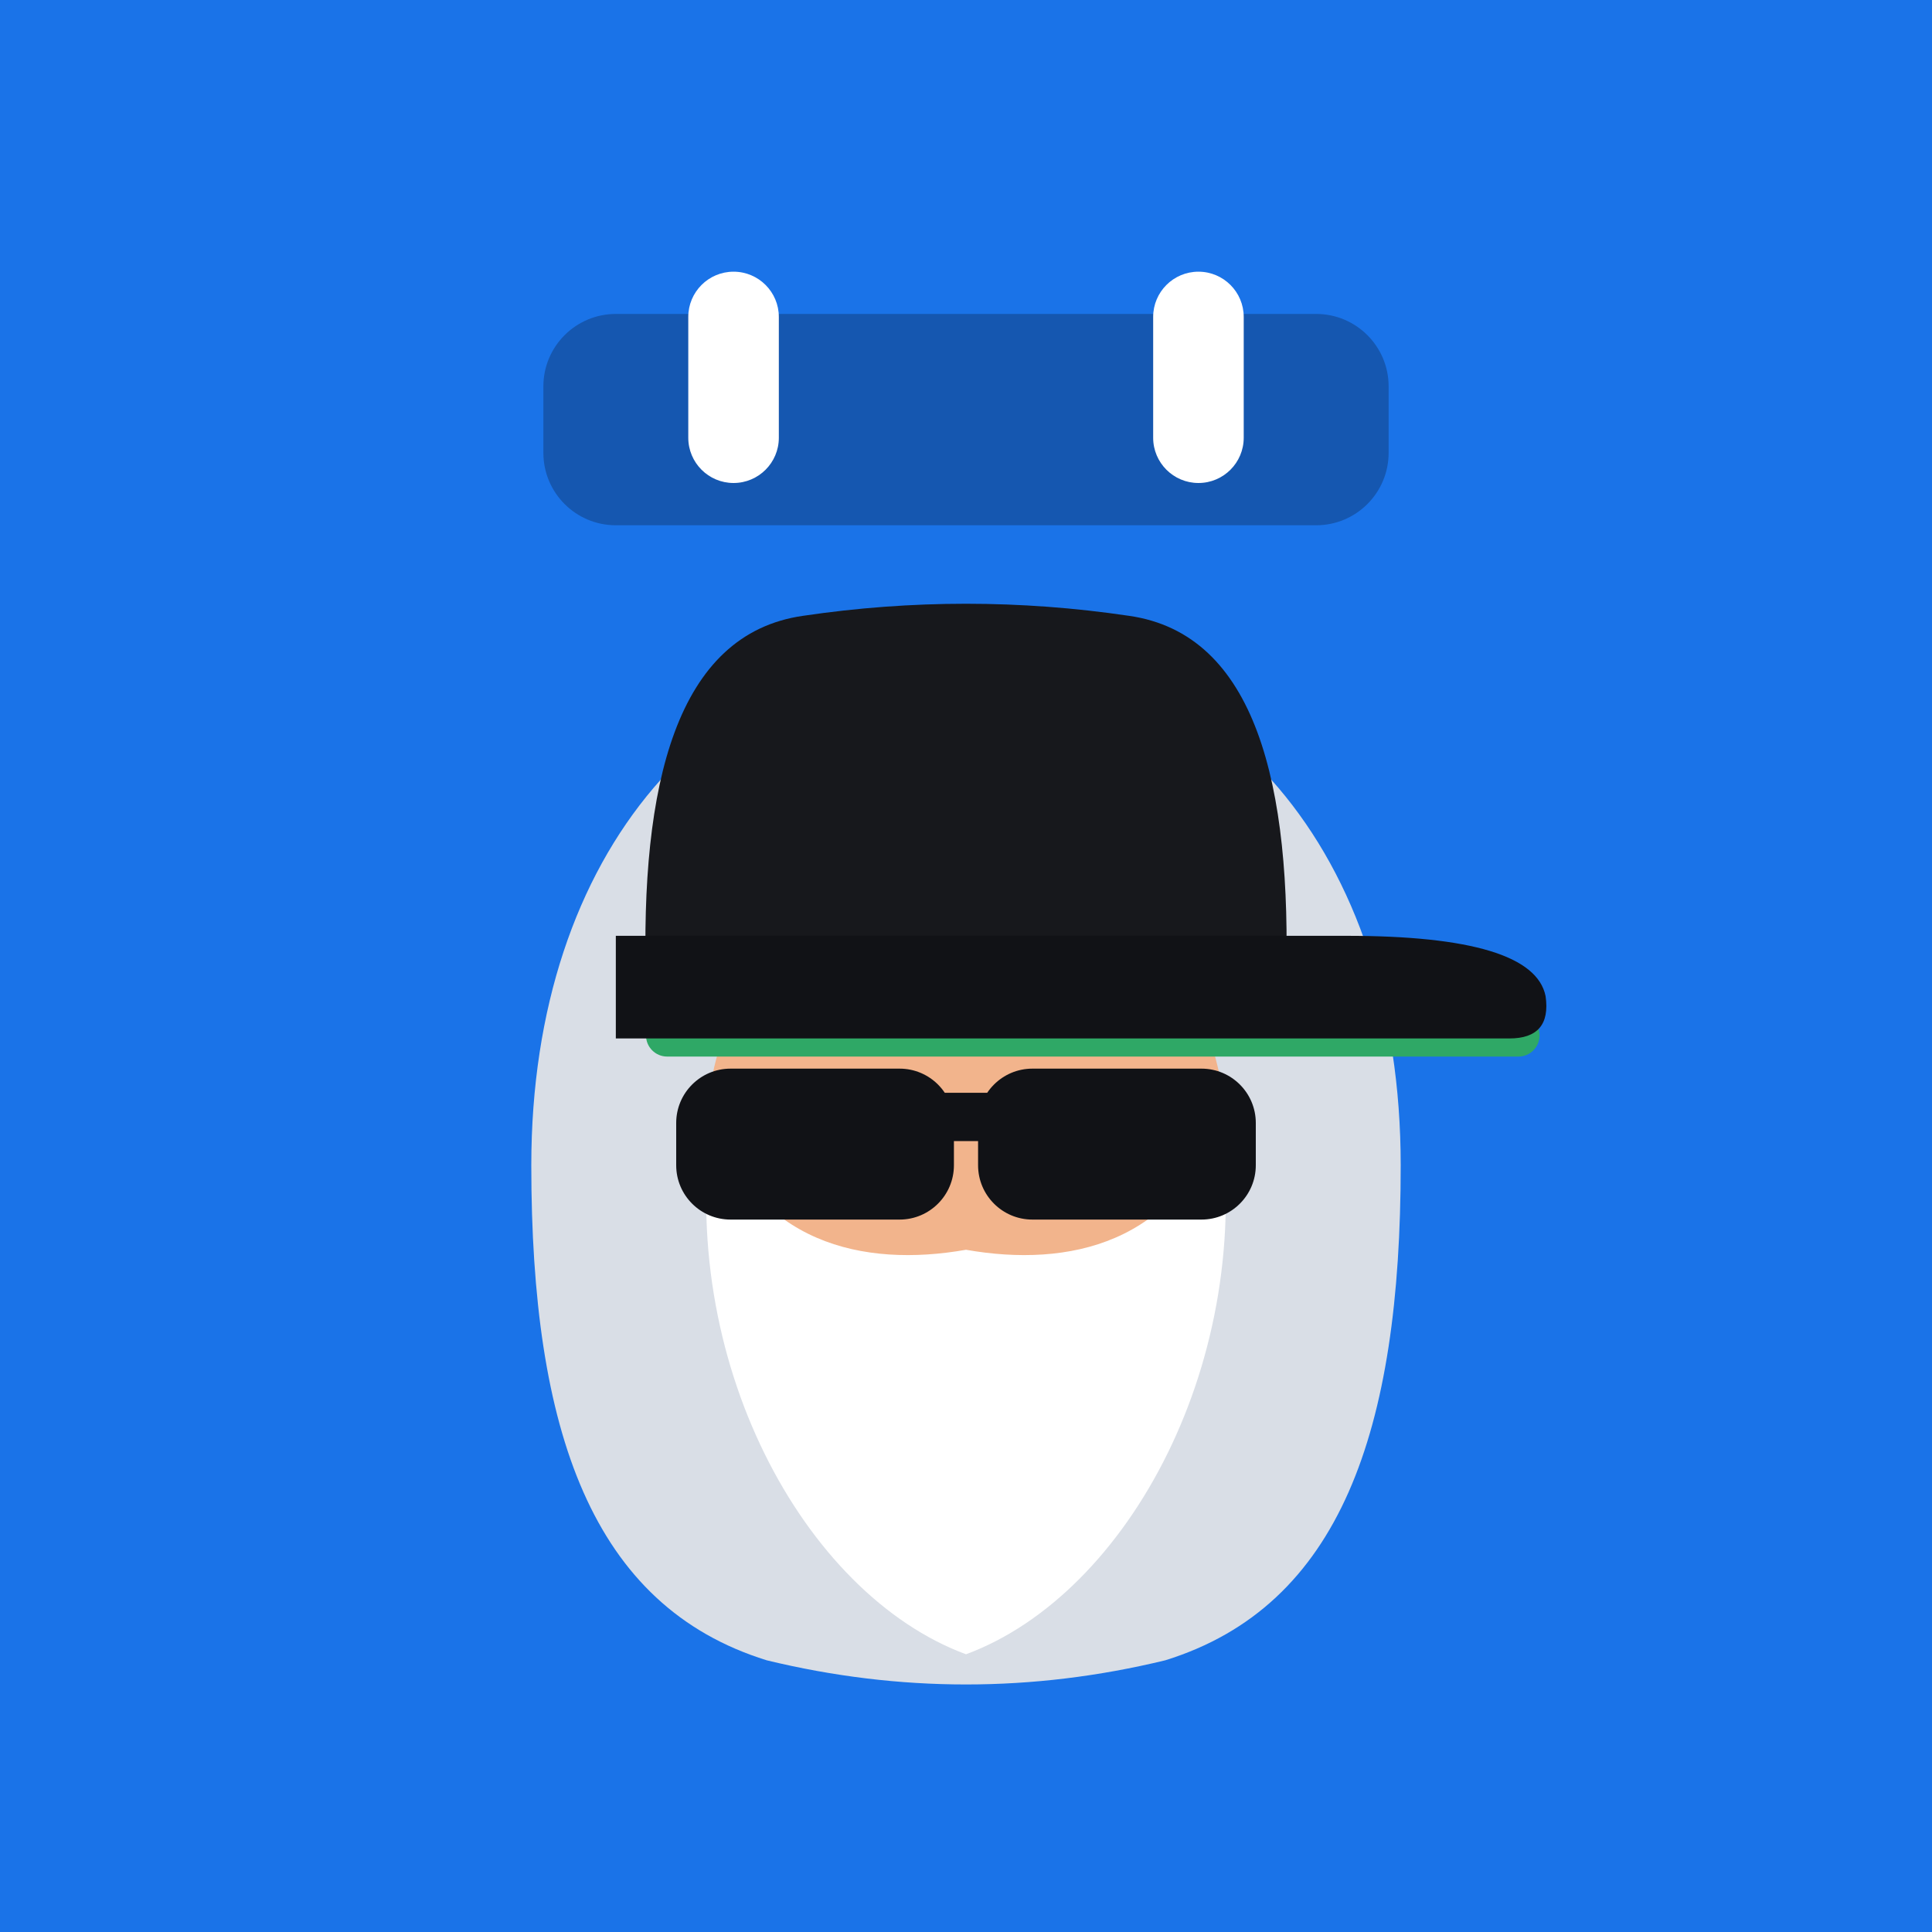
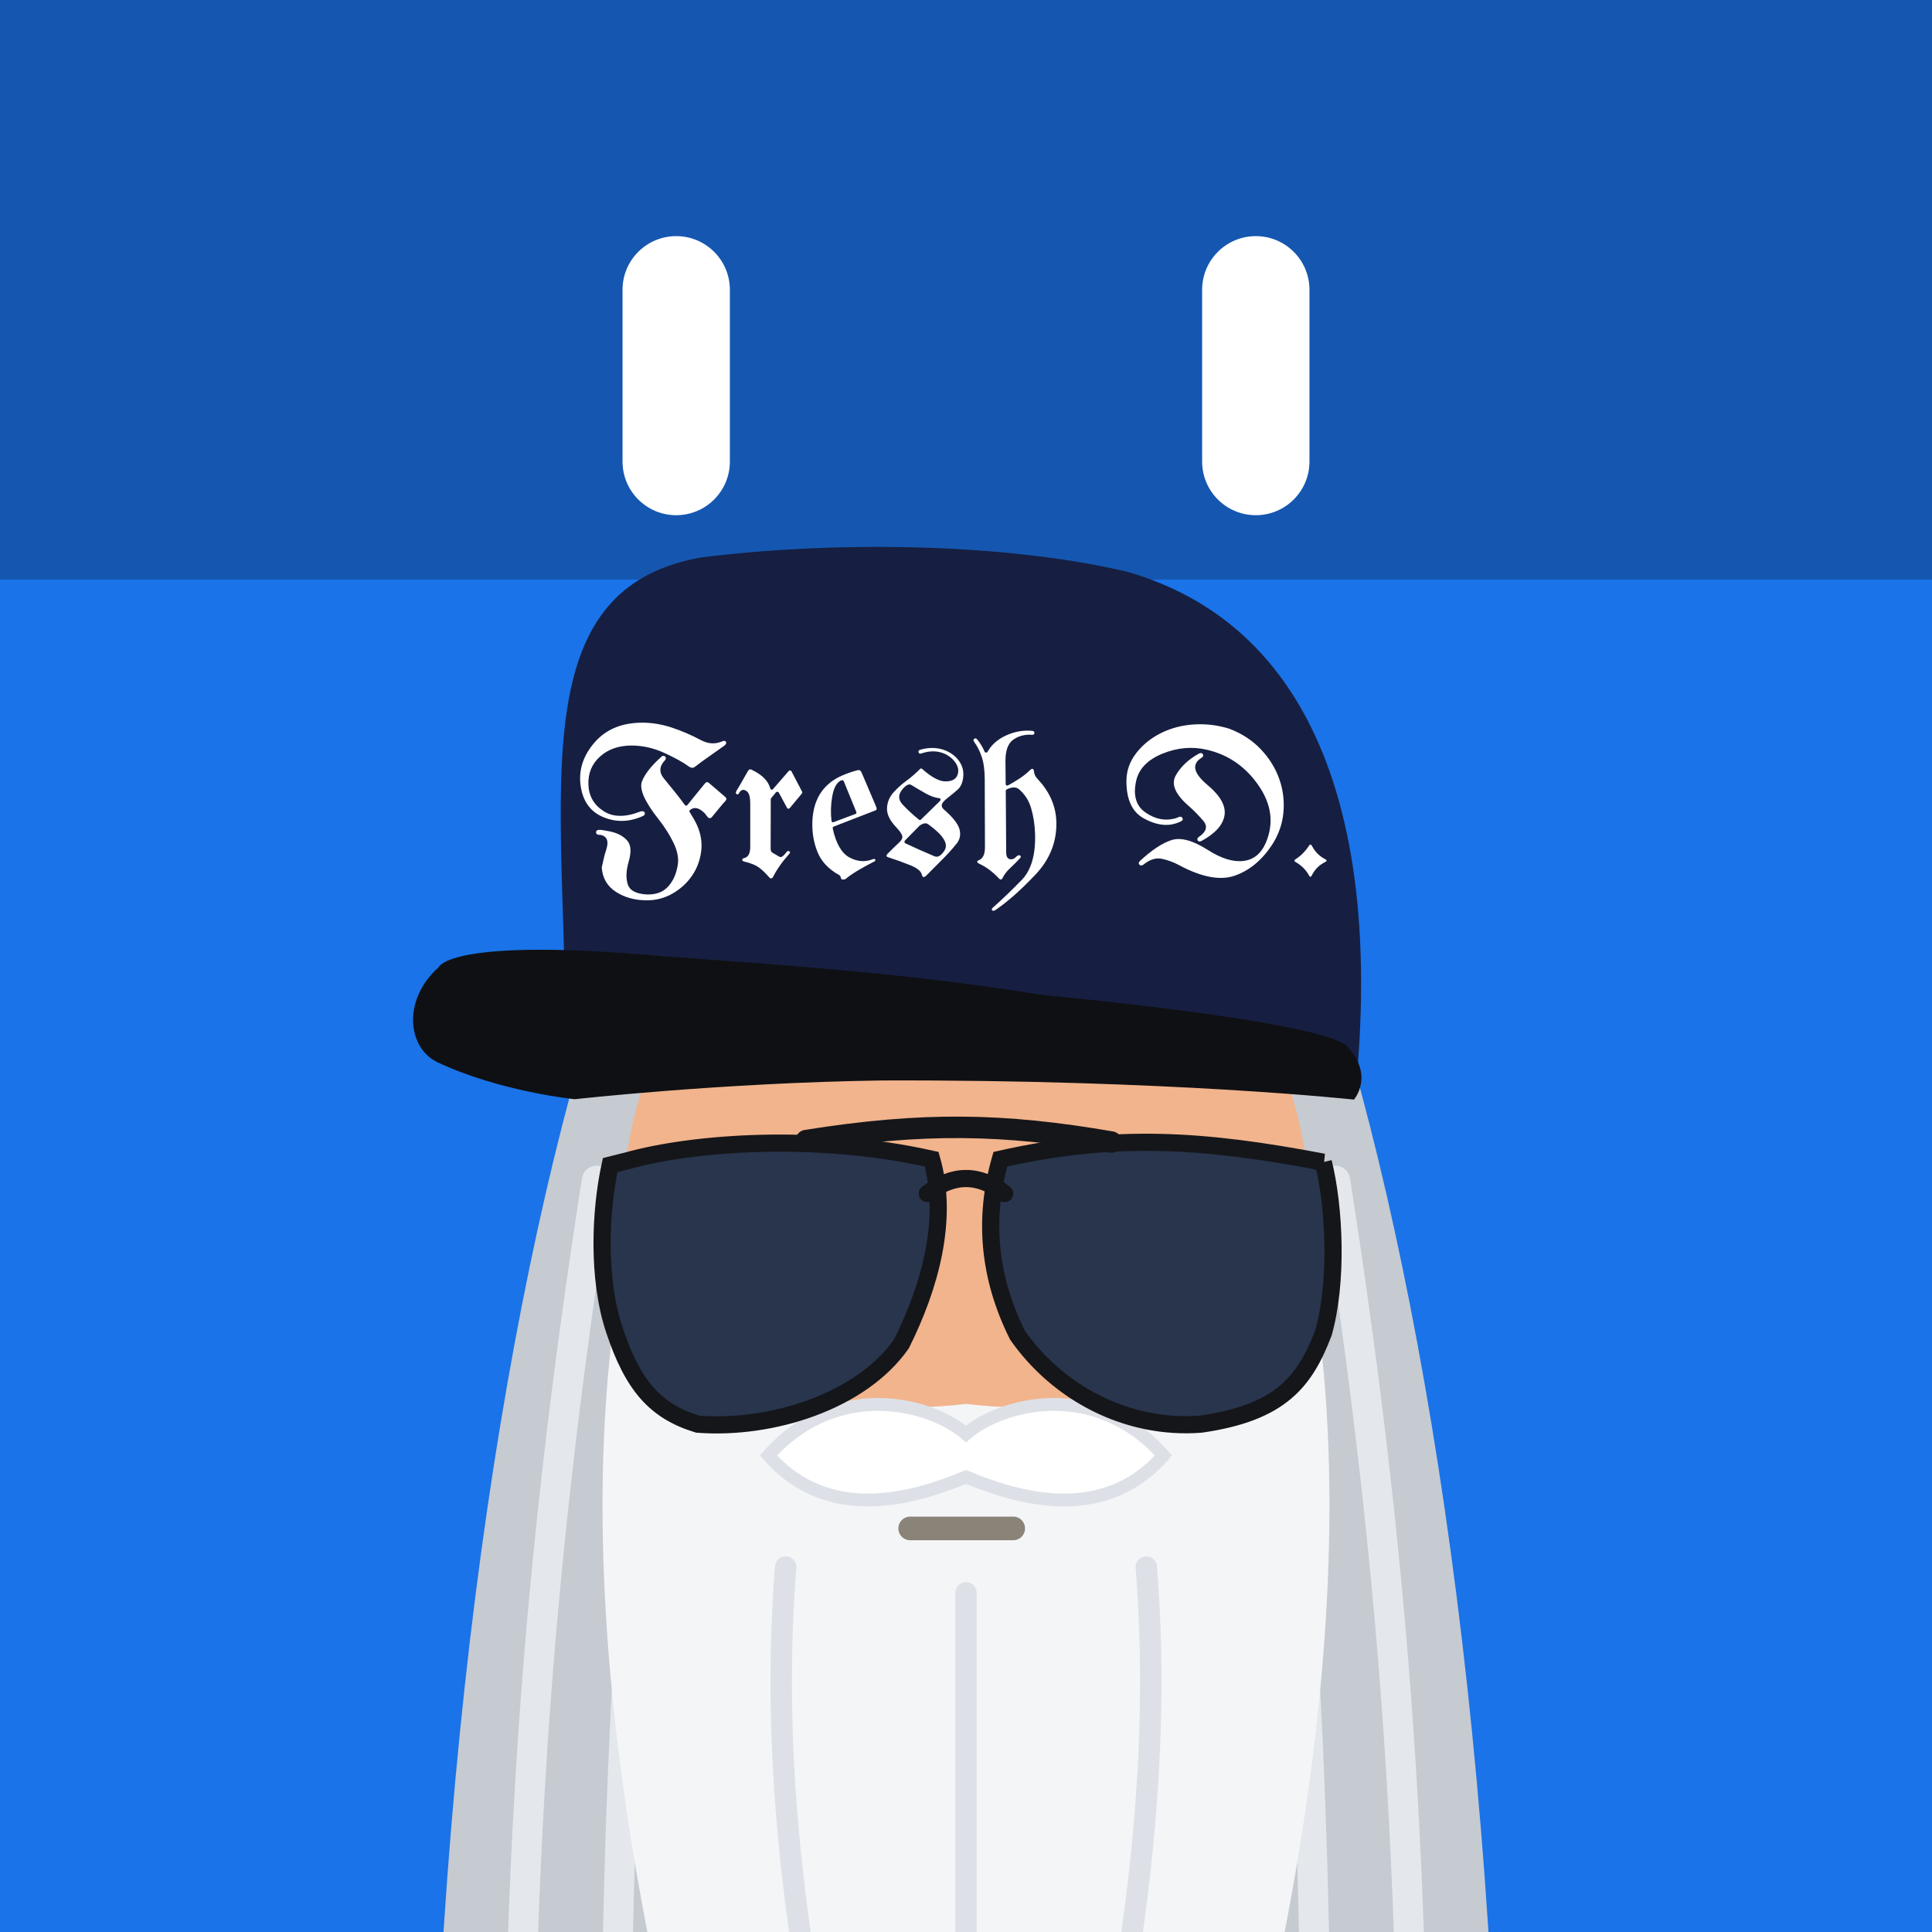
- <svg xmlns="http://www.w3.org/2000/svg" viewBox="0 0 512 512" width="512" height="512" role="img" aria-labelledby="t">
-   <rect id="bg" width="512" height="512" fill="#1a73e8" />
-   <g id="art" transform="translate(256 256) scale(.8) translate(-256 -256)">
-     <rect x="116" y="40" width="280" height="70" rx="24" fill="#1557b0" />
-     <rect x="164" y="26" width="30" height="70" rx="15" fill="#fff" />
-     <rect x="318" y="26" width="30" height="70" rx="15" fill="#fff" />
-     <path d="M256 150C172 150 112 218 112 322C112 410 132 468 190 486Q256 502 322 486C380 468 400 410 400 322C400 218 340 150 256 150Z" fill="#d9dee6" />
-     <ellipse cx="256" cy="312" rx="86" ry="92" fill="#f2b48c" />
-     <path d="M172 306C186 348 222 356 256 350C290 356 326 348 340 306C352 386 310 464 256 484C202 464 160 386 172 306Z" fill="#fff" />
-     <rect x="160" y="290" width="92" height="50" rx="18" fill="#111216" />
-     <rect x="260" y="290" width="92" height="50" rx="18" fill="#111216" />
-     <rect x="244" y="298" width="24" height="16" fill="#111216" />
-     <path d="M150 262C148 196 160 146 202 140Q256 132 310 140C352 146 364 196 362 262Z" fill="#17181c" />
-     <rect x="150" y="272" width="296" height="14" rx="7" fill="#2fa866" />
-     <path d="M140 246H382Q444 246 448 266Q450 280 436 280H140Z" fill="#111216" />
-   </g>
+ <svg xmlns="http://www.w3.org/2000/svg" viewBox="9 9 90 90" width="512" height="512">
+   <path d="M0,108v-108h108v108z" fill="#1a73e8" />
+   <path d="M0,36v-36h108v36z" fill="#1557b0" />
+   <path d="M40.5,20a2.5,2.5 0 0 1 2.5,2.5v8a2.5,2.5 0 0 1 -2.5,2.5a2.5,2.5 0 0 1 -2.5,-2.5v-8a2.5,2.5 0 0 1 2.5,-2.5z" fill="#ffffff" />
+   <path d="M67.5,20a2.5,2.5 0 0 1 2.5,2.5v8a2.5,2.5 0 0 1 -2.5,2.5a2.5,2.5 0 0 1 -2.5,-2.5v-8a2.5,2.5 0 0 1 2.5,-2.5z" fill="#ffffff" />
+   <path d="M36,58.4c-4.4,15.6 -7.6,39.6 -6.8,67.6h49.6c0.8,-28 -2.4,-52 -6.8,-67.6z" fill="#c6cad1" />
+   <path d="M36.8,64c-2.8,18 -4.4,36 -3.2,62M40.4,64.4c-2.4,17.6 -3.2,35.6 -2.4,61.6M71.2,64c2.8,18 4.4,36 3.2,62M67.6,64.4c2.4,17.6 3.2,35.6 2.4,61.6" fill="none" stroke="#e4e7ec" stroke-width="1.4" stroke-linecap="round" />
+   <path d="M38,65.6c0,-9.72 7.163,-17.6 16,-17.6c8.837,0 16,7.88 16,17.6c0,9.72 -7.163,17.6 -16,17.6c-8.837,0 -16,-7.88 -16,-17.6z" fill="#f2b48c" />
+   <path d="M38.4,66c2,7.2 8.8,9.2 15.6,8.4c6.8,0.8 13.6,-1.2 15.6,-8.4c3.6,16 -0.4,38 -8.4,60h-14.4c-8,-22 -12,-44 -8.4,-60z" fill="#f4f5f7" />
+   <path d="M45.6,82c-0.8,10 0.8,20 3.2,30M54,83.2v34.8M62.4,82c0.8,10 -0.8,20 -3.2,30" fill="none" stroke="#dde1e7" stroke-width="1" stroke-linecap="round" />
+   <path d="M44.8,76.8c3.2,-3.6 7.6,-2.4 9.2,-1c1.6,-1.4 6,-2.6 9.2,1c-2.8,3.2 -6.8,2 -9.2,1c-2.4,1 -6.4,2.2 -9.2,-1z" fill="#ffffff" stroke="#dde1e7" stroke-width="0.6" stroke-linecap="butt" />
+   <path d="M51.4,80.2h4.8" fill="none" stroke="#8a8378" stroke-width="1.1" stroke-linecap="round" />
+   <path d="M38.236,63.071c3.093,-0.863 8.83,-1.271 14.164,-0.071c0.8,2.8 -0.077,5.94 -1.41,8.607c-1.867,2.667 -6.024,4.002 -9.491,3.736c-1.971,-0.601 -3.016,-1.792 -3.879,-4.387c-0.8,-2.4 -0.662,-5.548 -0.197,-7.681zM70.645,63.139c-5.6,-1.067 -9.711,-1.339 -15.045,-0.139c-0.8,2.8 -0.533,5.533 0.8,8.2c1.867,2.667 5.075,4.409 8.542,4.142c3.733,-0.533 4.846,-1.996 5.709,-4.251c0.664,-2.332 0.527,-5.819 -0.007,-7.952z" fill="#28354d" stroke="#15161a" stroke-width="0.8" stroke-linecap="butt" />
+   <path d="M46.559,62.132c5.435,-0.866 9.177,-0.798 14.205,0.068" fill="none" stroke="#15161a" stroke-width="1" stroke-linecap="round" />
+   <path d="M52.2,64.6c1.2,-0.933 2.4,-0.933 3.6,0" fill="none" stroke="#15161a" stroke-width="0.8" stroke-linecap="round" />
+   <path d="M35.328,59.049c0.239,-12.204 -2.448,-22.54 6.339,-24.082c5.985,-0.754 13.946,-0.715 19.819,0.661c8.578,2.452 11.769,11.271 10.731,23.433z" fill="#161f41" />
+   <path d="M57.497,55.343c-5.851,-0.964 -11.584,-1.362 -17.674,-1.802c-9.912,-0.896 -10.386,0.513 -10.386,0.513c-1.717,1.532 -1.451,3.788 -0.036,4.44c2.909,1.365 6.373,1.712 6.373,1.712c0,0 6.806,-0.765 14.296,-0.874c13.384,-0.045 22.001,0.891 22.001,0.891c0,0 0.981,-1.105 -0.342,-2.507c-1.391,-1.199 -14.231,-2.372 -14.231,-2.372z" fill="#0f1014" />
+   <path d="M42.658 46.460L42.156 47.070Q42.114 47.113 42.066 47.113Q41.995 47.113 41.936 47.025Q41.877 46.938 41.834 46.890Q41.437 46.493 41.148 46.729Q41.092 46.767 41.130 46.834Q41.328 47.141 41.461 47.420Q41.745 48.040 41.662 48.669Q41.579 49.298 41.234 49.800Q40.888 50.301 40.337 50.621Q39.786 50.940 39.133 50.940Q38.296 50.940 37.690 50.545Q37.084 50.150 37.032 49.412L37.118 49.024Q37.160 48.830 37.222 48.641Q37.392 48.154 37.179 47.983Q37.061 47.889 36.909 47.889Q36.767 47.884 36.767 47.773Q36.767 47.662 36.909 47.657Q37.028 47.657 37.165 47.685Q37.302 47.714 37.420 47.732Q37.927 47.841 38.206 48.142Q38.485 48.442 38.291 49.123Q38.106 49.753 38.241 50.188Q38.376 50.623 39.114 50.666Q39.762 50.694 40.122 50.301Q40.481 49.909 40.576 49.270Q40.642 48.825 40.382 48.277Q40.122 47.728 39.687 47.174Q38.698 45.925 38.906 45.398Q39.114 44.870 39.824 44.241L39.824 44.236Q39.847 44.213 39.899 44.213Q40.018 44.213 40.018 44.326Q40.018 44.373 39.975 44.416Q39.573 44.842 39.933 45.272Q40.188 45.585 40.436 45.890Q40.685 46.195 40.898 46.493Q40.959 46.569 41.025 46.498Q41.224 46.247 41.428 45.999Q41.631 45.750 41.839 45.495Q41.924 45.391 42.024 45.471Q42.194 45.613 42.357 45.757Q42.520 45.902 42.691 46.043Q42.733 46.077 42.785 46.124Q42.837 46.171 42.837 46.223Q42.837 46.266 42.774 46.334Q42.710 46.403 42.658 46.460M38.939 47.018Q37.998 47.439 37.103 47.065Q36.200 46.687 36.048 45.599Q35.897 44.511 36.696 43.588Q37.496 42.665 38.925 42.665Q39.597 42.665 40.278 42.888Q40.959 43.110 41.655 43.479Q42.114 43.721 42.554 43.569Q42.648 43.531 42.695 43.517Q42.800 43.498 42.826 43.574Q42.852 43.650 42.738 43.739Q42.397 43.985 42.052 44.224Q41.707 44.463 41.376 44.719Q41.257 44.813 41.115 44.724Q40.690 44.411 39.940 44.071Q39.190 43.730 38.423 43.730Q37.524 43.730 36.954 44.241Q36.384 44.752 36.410 45.544Q36.436 46.337 37.103 46.777Q37.770 47.217 38.811 46.810Q38.896 46.777 38.953 46.793Q39.010 46.810 39.031 46.850Q39.053 46.890 39.031 46.940Q39.010 46.990 38.939 47.018M44.905 46.228L44.900 48.523Q44.900 48.674 44.976 48.717L45.317 48.915Q45.425 48.981 45.648 48.683Q45.695 48.622 45.766 48.657Q45.837 48.693 45.766 48.778Q45.269 49.332 45.004 49.866Q44.924 49.975 44.829 49.866Q44.564 49.559 44.335 49.398Q44.105 49.237 43.661 49.133Q43.575 49.109 43.575 49.057Q43.575 49.005 43.637 48.981Q43.954 48.929 43.949 48.437L43.949 46.436Q43.949 45.954 43.769 45.845Q43.561 45.708 43.429 45.944Q43.377 46.043 43.311 45.991Q43.244 45.939 43.315 45.826Q43.452 45.608 43.578 45.381Q43.703 45.154 43.836 44.927Q43.916 44.785 44.049 44.875Q44.744 45.211 44.881 45.726Q44.895 45.774 44.938 45.786Q44.981 45.797 45.014 45.755L45.742 44.917Q45.771 44.889 45.809 44.891Q45.846 44.894 45.870 44.932L46.367 45.883Q46.386 45.925 46.357 45.963L45.790 46.644Q45.757 46.677 45.716 46.673Q45.676 46.668 45.662 46.630L45.279 45.920Q45.260 45.892 45.220 45.885Q45.179 45.878 45.146 45.911L44.924 46.181Q44.905 46.200 44.905 46.228M48.174 49.909Q48.165 49.795 48.053 49.738Q47.942 49.682 47.867 49.625Q47.322 49.256 47.098 48.724Q46.873 48.191 46.845 47.595Q46.788 46.247 47.573 45.542Q47.852 45.291 48.217 45.133Q48.581 44.974 48.964 44.875Q49.082 44.851 49.139 44.993L49.820 46.592Q49.868 46.720 49.787 46.753L49.778 46.753L47.838 47.505Q47.781 47.534 47.791 47.595Q48.023 48.646 48.567 48.941Q49.111 49.237 49.650 49.029Q49.745 48.986 49.771 49.043Q49.797 49.100 49.735 49.128Q49.352 49.322 49.004 49.526Q48.657 49.729 48.382 49.951Q48.340 49.980 48.257 49.970Q48.174 49.961 48.174 49.909M47.734 47.236Q47.739 47.274 47.767 47.295Q47.796 47.316 47.838 47.297L48.846 46.919Q48.917 46.890 48.888 46.819L48.311 45.405Q48.269 45.301 48.141 45.376Q47.867 45.537 47.767 46.110Q47.668 46.682 47.734 47.236M51.907 43.914Q52.569 43.739 53.123 43.995Q53.497 44.175 53.705 44.492Q53.913 44.809 53.870 45.201Q53.828 45.594 53.612 45.783Q53.397 45.973 53.260 46.077Q53.123 46.181 53 46.294Q52.758 46.521 52.962 46.701Q53.601 47.255 53.698 47.633Q53.795 48.012 53.563 48.300Q53.241 48.698 52.879 49.055Q52.517 49.412 52.162 49.776Q51.987 49.947 51.949 49.757Q51.888 49.497 51.394 49.301Q50.899 49.104 50.350 48.925Q50.251 48.887 50.336 48.783Q50.464 48.650 50.601 48.518Q50.738 48.385 50.876 48.258Q51.088 48.059 51.020 47.905Q50.951 47.751 50.767 47.557Q50.303 47.075 50.320 46.654Q50.336 46.233 50.625 45.911Q50.894 45.613 51.233 45.365Q51.571 45.116 51.874 44.809Q51.912 44.776 51.973 44.832Q52.607 45.395 53.031 45.400Q53.454 45.405 53.582 45.149Q53.709 44.889 53.558 44.608Q53.407 44.326 53.066 44.142Q52.550 43.886 51.935 44.094Q51.812 44.142 51.789 44.042Q51.765 43.943 51.907 43.914M51.817 47.482L51.150 48.163Q51.103 48.243 51.178 48.286Q51.514 48.442 51.850 48.594Q52.186 48.745 52.527 48.887Q52.763 48.991 53 48.617Q53.293 48.149 52.224 47.387Q52.058 47.288 51.817 47.482M51.803 47.179Q51.860 47.222 51.907 47.174L52.787 46.313Q52.829 46.266 52.813 46.226Q52.796 46.185 52.740 46.181Q52.470 46.152 52.143 45.973Q51.618 45.674 51.457 45.570Q51.297 45.466 51.046 45.760Q50.729 46.133 51.043 46.474Q51.358 46.815 51.803 47.179M54.377 43.555Q54.315 43.465 54.386 43.415Q54.457 43.366 54.528 43.451Q54.736 43.711 54.864 44.009Q54.878 44.056 54.930 44.056Q54.973 44.066 55.006 44.019Q55.280 43.527 55.869 43.259Q56.458 42.992 57.064 43.044Q57.187 43.049 57.187 43.143Q57.187 43.238 57.069 43.228Q56.572 43.195 56.203 43.456Q55.834 43.716 55.838 44.459L55.848 45.518Q55.848 45.566 55.886 45.587Q55.924 45.608 55.961 45.585Q56.222 45.443 56.484 45.272Q56.747 45.102 56.969 44.889Q57.144 44.714 57.168 44.951Q57.187 45.126 57.315 45.263Q57.442 45.400 57.551 45.533Q58.190 46.346 58.209 47.292Q58.242 48.683 57.229 49.750Q56.217 50.817 55.389 51.380Q55.275 51.461 55.221 51.406Q55.167 51.352 55.252 51.281Q55.919 50.689 56.598 49.989Q57.277 49.289 57.215 47.770Q57.187 47.174 57.033 46.647Q56.879 46.119 56.472 45.769Q56.264 45.594 55.895 45.774Q55.853 45.788 55.853 45.845L55.872 48.702Q55.872 49.086 56.179 49.019Q56.245 49 56.297 48.948Q56.349 48.896 56.413 48.856Q56.477 48.816 56.529 48.863Q56.581 48.911 56.529 48.963Q56.297 49.218 56.061 49.436Q55.824 49.653 55.696 49.914Q55.640 50.027 55.526 49.914Q55.105 49.459 54.608 49.232Q54.447 49.147 54.585 49.076Q54.887 48.972 54.883 48.452L54.873 45.291Q54.869 44.653 54.729 44.246Q54.589 43.839 54.377 43.555M62.263 49.280Q62.140 49.360 62.074 49.275Q62.008 49.190 62.117 49.095Q62.930 48.343 63.574 48.135Q64.217 47.926 65.267 48.594Q66.199 49.190 66.919 49.107Q67.638 49.024 67.969 48.253Q68.537 46.914 67.635 45.599Q66.734 44.284 65.234 43.929Q64.194 43.683 63.153 44.108Q62.112 44.534 61.927 45.376Q61.700 46.389 62.360 46.848Q63.020 47.307 63.720 47.132Q63.810 47.108 63.900 47.065Q64.028 47.009 64.082 47.103Q64.137 47.198 64.004 47.269Q63.824 47.345 63.772 47.359Q63.101 47.572 62.287 47.127Q61.473 46.682 61.473 45.391Q61.473 44.676 61.923 44.092Q62.372 43.508 63.072 43.155Q63.772 42.803 64.612 42.748Q65.452 42.694 66.261 42.945Q67.136 43.276 67.730 43.900Q68.324 44.525 68.593 45.287Q68.863 46.048 68.785 46.862Q68.707 47.676 68.243 48.376Q67.534 49.440 66.516 49.793Q65.499 50.145 63.929 49.303Q63.531 49.090 63.117 49.005Q62.703 48.920 62.263 49.280M64.979 48.172Q64.846 48.239 64.794 48.151Q64.742 48.064 64.846 47.988Q65.390 47.619 65.043 47.222Q64.695 46.824 64.402 46.569Q63.432 45.741 63.768 45.130Q64.104 44.520 64.846 44.108Q64.979 44.042 65.033 44.134Q65.088 44.227 64.969 44.302Q64.264 44.742 65.253 45.570Q66.147 46.318 66.043 46.980Q65.939 47.643 64.979 48.172M69.355 49.024Q69.724 48.788 69.975 48.400Q70.051 48.286 70.112 48.400Q70.334 48.821 70.732 49.024Q70.864 49.090 70.732 49.157Q70.316 49.360 70.112 49.776Q70.041 49.914 69.975 49.776Q69.771 49.398 69.355 49.157Q69.242 49.100 69.355 49.024" fill="#ffffff" />
</svg>
